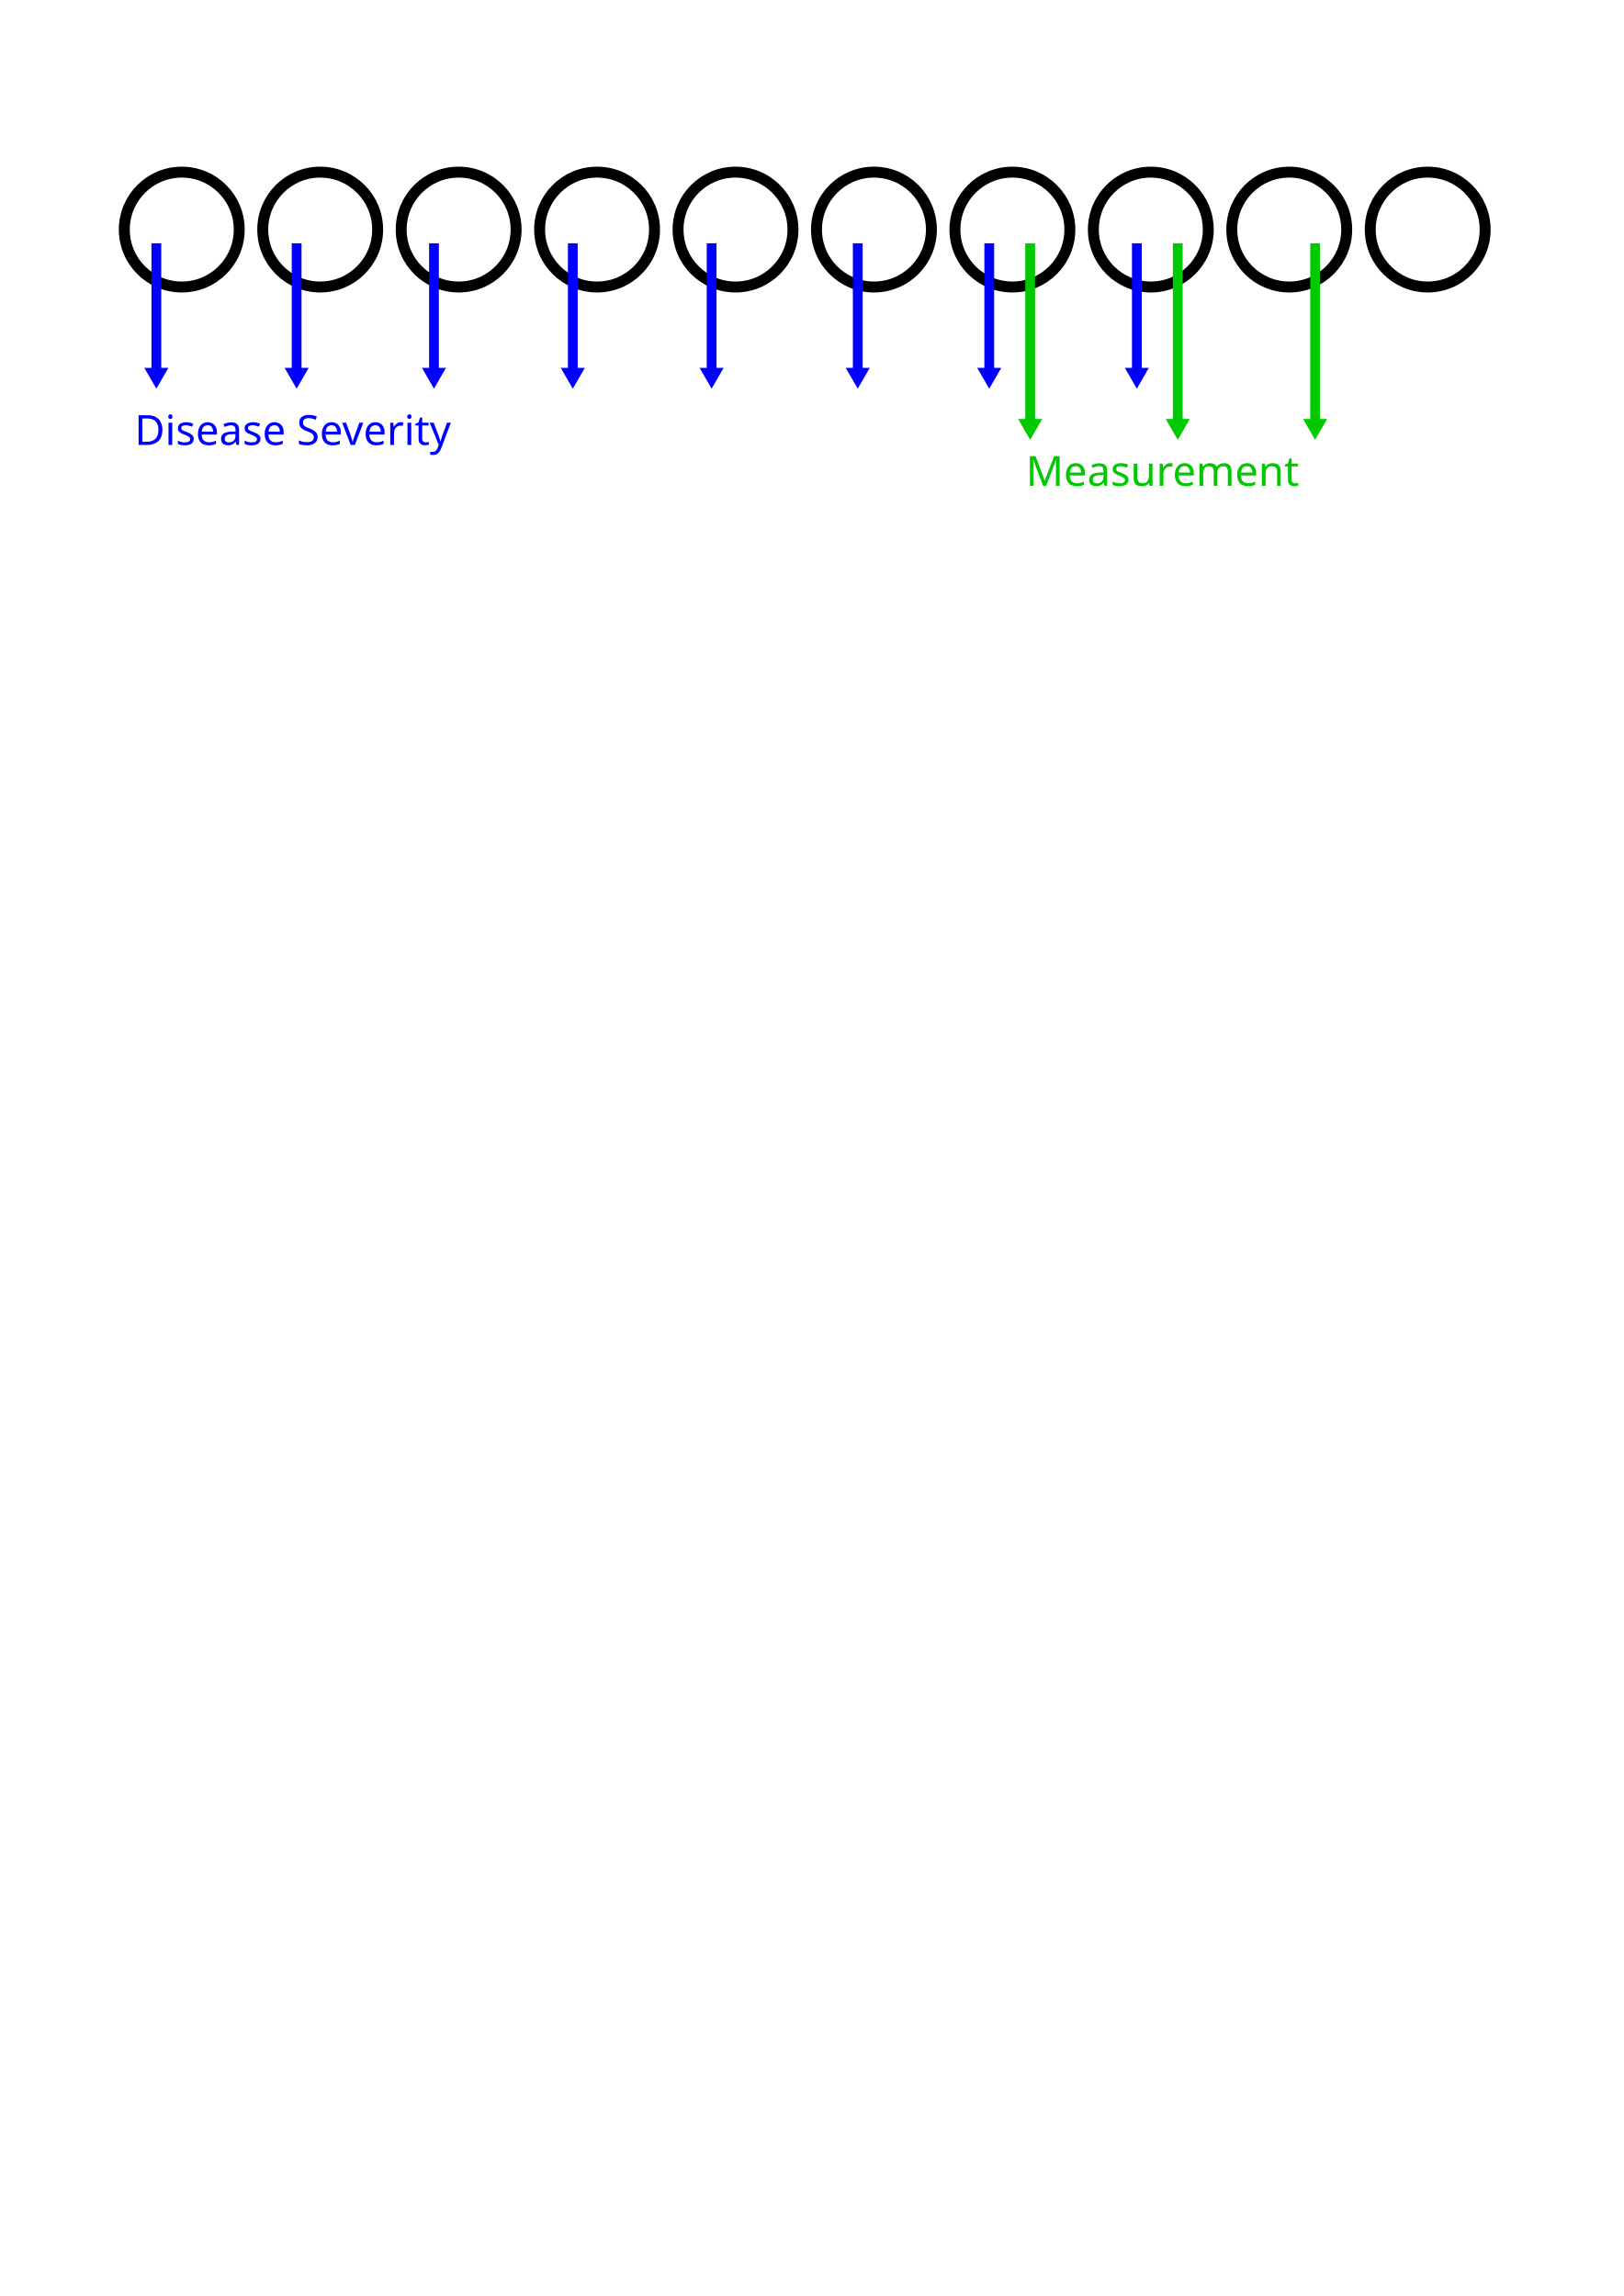
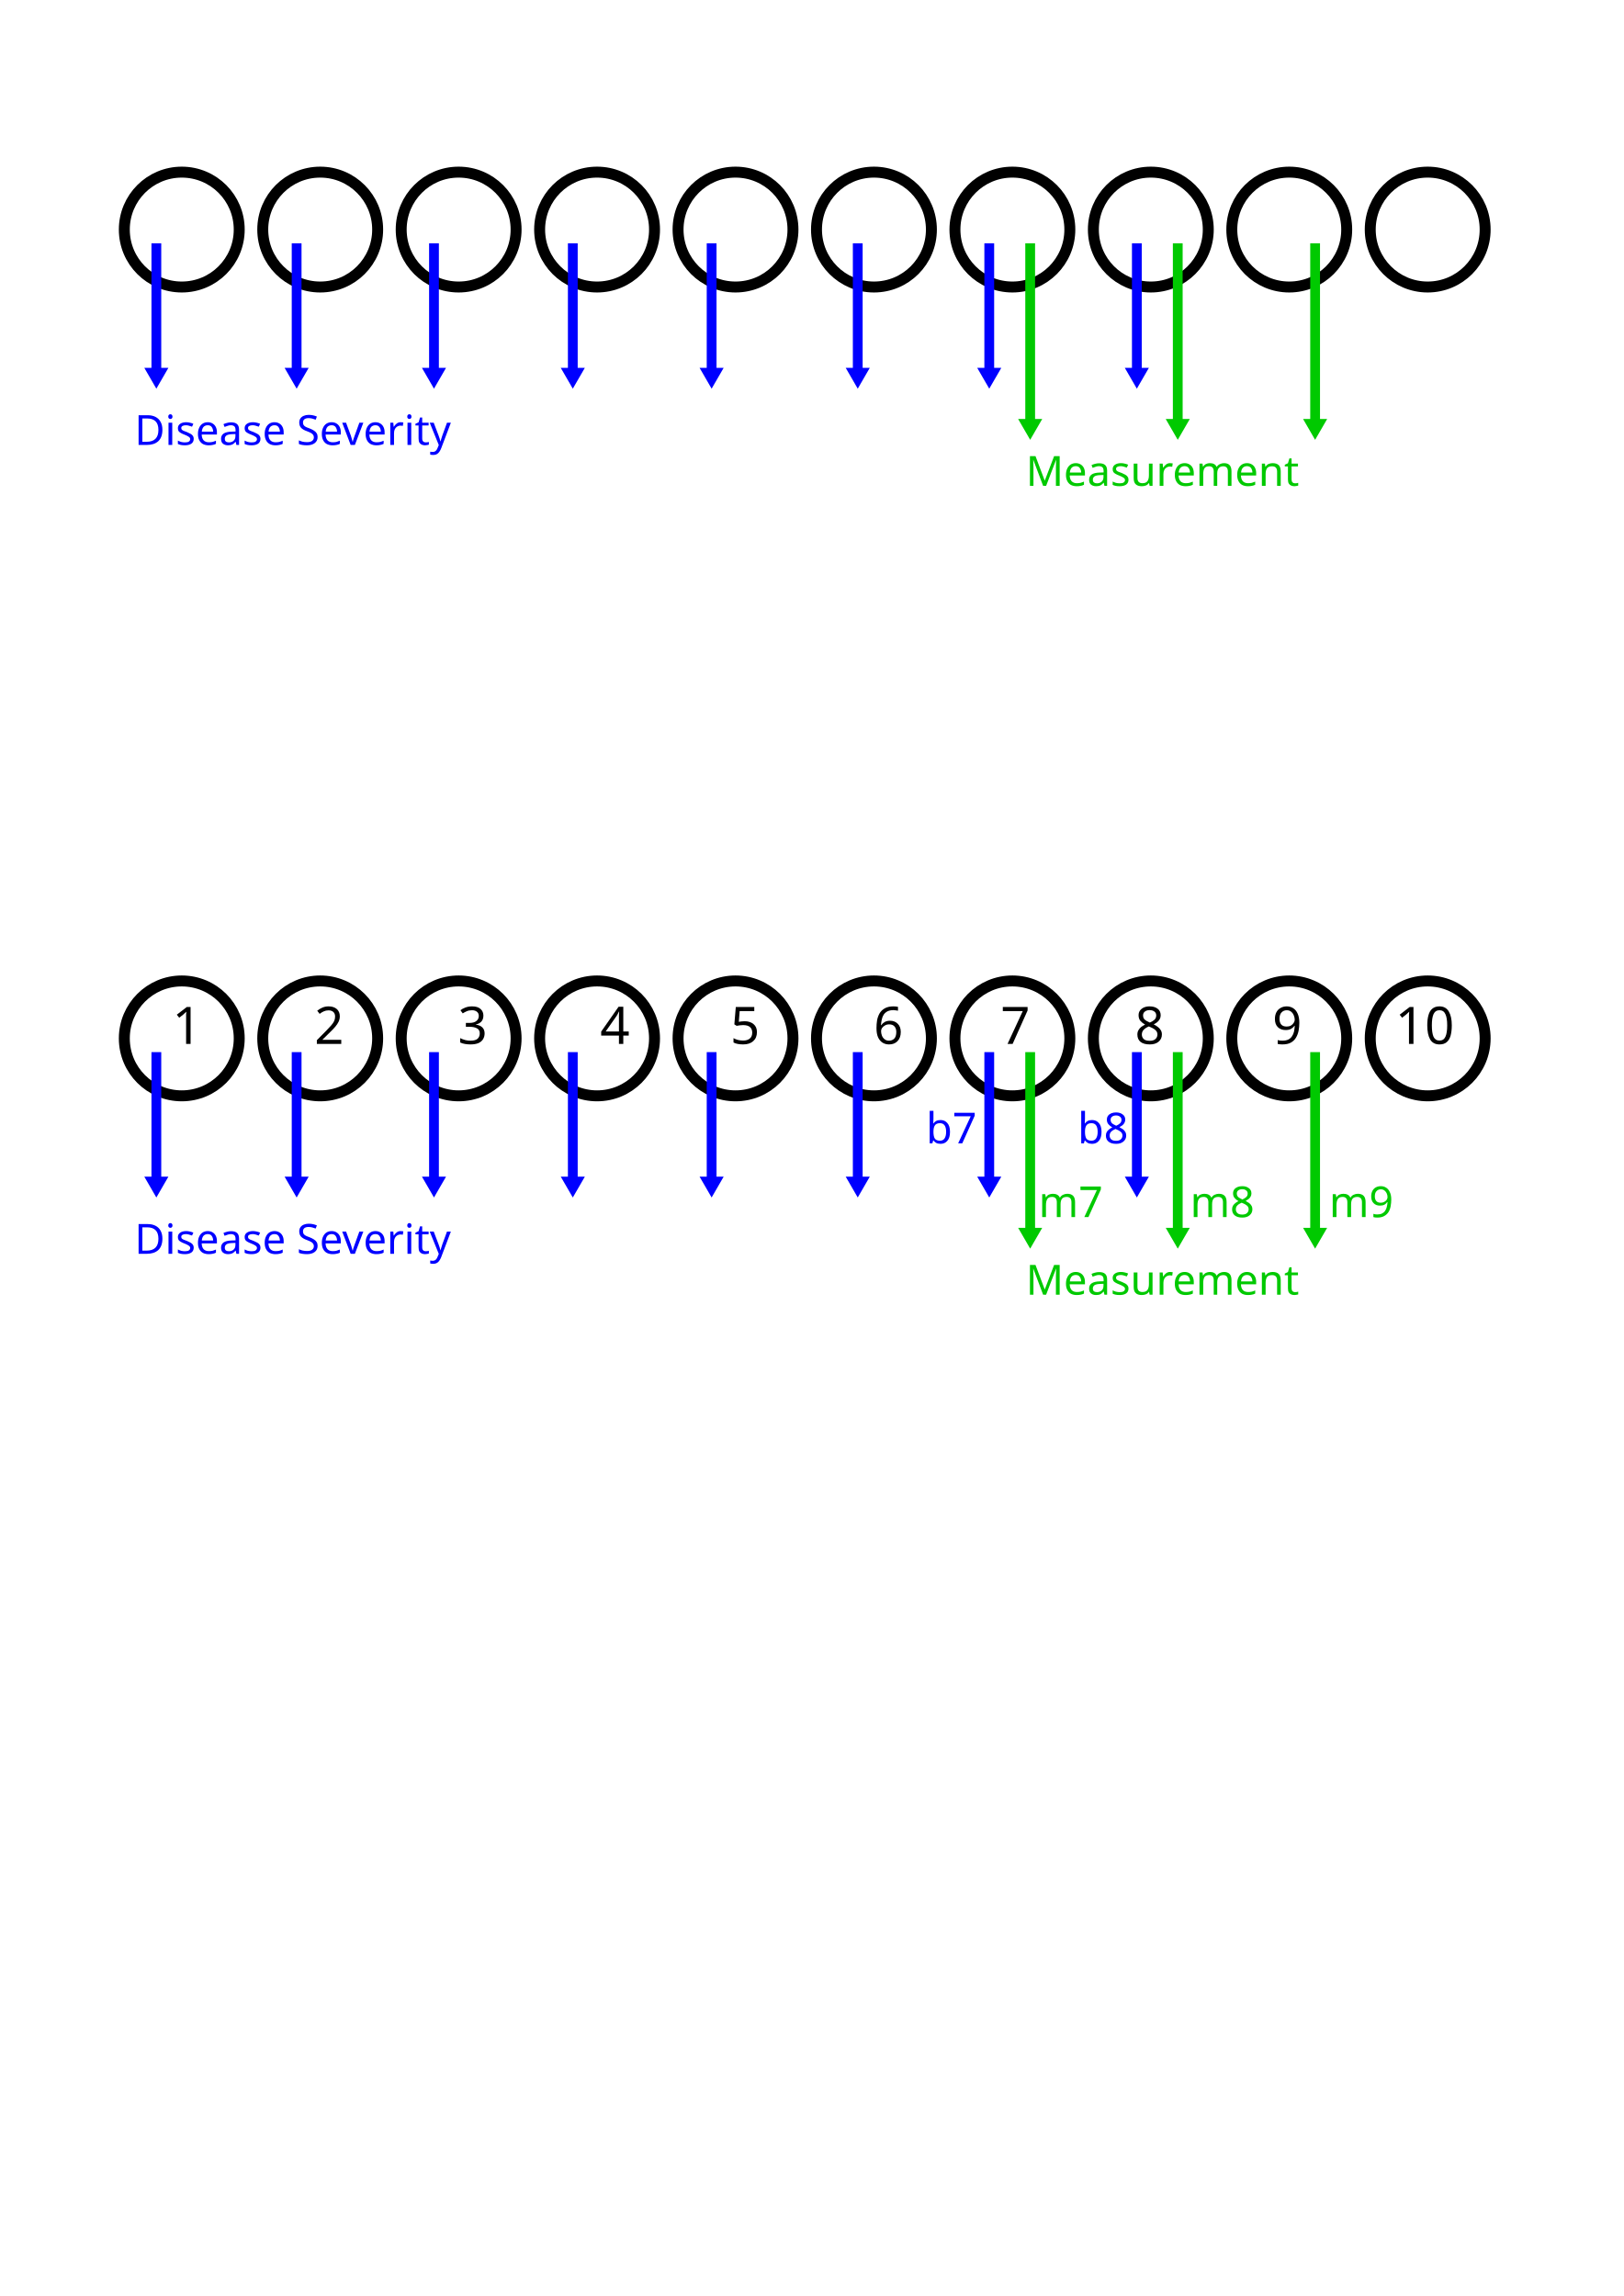
- <svg xmlns="http://www.w3.org/2000/svg" xmlns:xlink="http://www.w3.org/1999/xlink" width="210mm" height="297mm" viewBox="0 0 210 297" version="1.1" id="svg8">
+ <svg xmlns="http://www.w3.org/2000/svg" xmlns:xlink="http://www.w3.org/1999/xlink" id="svg8" version="1.1" viewBox="0 0 210 297" height="297mm" width="210mm">
  <defs id="defs2">
-     <marker orient="auto" refY="0.0" refX="0.0" id="TriangleOutS" style="overflow:visible">
-       <path id="path1006" d="M 5.77,0.0 L -2.88,5.0 L -2.88,-5.0 L 5.77,0.0 z " style="fill-rule:evenodd;stroke:#0000ff;stroke-width:1pt;stroke-opacity:1;fill:#0000ff;fill-opacity:1" transform="scale(0.2)" />
+     <marker style="overflow:visible" id="TriangleOutS" refX="0.0" refY="0.0" orient="auto">
+       <path transform="scale(0.2)" style="fill-rule:evenodd;stroke:#0000ff;stroke-width:1pt;stroke-opacity:1;fill:#0000ff;fill-opacity:1" d="M 5.77,0.0 L -2.88,5.0 L -2.88,-5.0 L 5.77,0.0 z " id="path1006" />
    </marker>
-     <marker orient="auto" refY="0" refX="0" id="TriangleOutS-3" style="overflow:visible">
-       <path id="path1006-6" d="M 5.77,0 -2.88,5 V -5 Z" style="fill:#0000ff;fill-opacity:1;fill-rule:evenodd;stroke:#0000ff;stroke-width:1pt;stroke-opacity:1" transform="scale(0.2)" />
+     <marker style="overflow:visible" id="TriangleOutS-3" refX="0" refY="0" orient="auto">
+       <path transform="scale(0.2)" style="fill:#0000ff;fill-opacity:1;fill-rule:evenodd;stroke:#0000ff;stroke-width:1pt;stroke-opacity:1" d="M 5.77,0 -2.88,5 V -5 Z" id="path1006-6" />
    </marker>
-     <marker orient="auto" refY="0" refX="0" id="TriangleOutS-3-5" style="overflow:visible">
-       <path id="path1006-6-3" d="M 5.77,0 -2.88,5 V -5 Z" style="fill:#0000ff;fill-opacity:1;fill-rule:evenodd;stroke:#0000ff;stroke-width:1pt;stroke-opacity:1" transform="scale(0.2)" />
+     <marker style="overflow:visible" id="TriangleOutS-3-5" refX="0" refY="0" orient="auto">
+       <path transform="scale(0.2)" style="fill:#0000ff;fill-opacity:1;fill-rule:evenodd;stroke:#0000ff;stroke-width:1pt;stroke-opacity:1" d="M 5.77,0 -2.88,5 V -5 Z" id="path1006-6-3" />
    </marker>
-     <marker orient="auto" refY="0" refX="0" id="TriangleOutS-3-5-6" style="overflow:visible">
-       <path id="path1006-6-3-2" d="M 5.77,0 -2.88,5 V -5 Z" style="fill:#0000ff;fill-opacity:1;fill-rule:evenodd;stroke:#0000ff;stroke-width:1pt;stroke-opacity:1" transform="scale(0.2)" />
+     <marker style="overflow:visible" id="TriangleOutS-3-5-6" refX="0" refY="0" orient="auto">
+       <path transform="scale(0.2)" style="fill:#0000ff;fill-opacity:1;fill-rule:evenodd;stroke:#0000ff;stroke-width:1pt;stroke-opacity:1" d="M 5.77,0 -2.88,5 V -5 Z" id="path1006-6-3-2" />
    </marker>
-     <marker orient="auto" refY="0" refX="0" id="TriangleOutS-3-5-6-1" style="overflow:visible">
-       <path id="path1006-6-3-2-2" d="M 5.77,0 -2.88,5 V -5 Z" style="fill:#0000ff;fill-opacity:1;fill-rule:evenodd;stroke:#0000ff;stroke-width:1pt;stroke-opacity:1" transform="scale(0.2)" />
+     <marker style="overflow:visible" id="TriangleOutS-3-5-6-1" refX="0" refY="0" orient="auto">
+       <path transform="scale(0.2)" style="fill:#0000ff;fill-opacity:1;fill-rule:evenodd;stroke:#0000ff;stroke-width:1pt;stroke-opacity:1" d="M 5.77,0 -2.88,5 V -5 Z" id="path1006-6-3-2-2" />
    </marker>
-     <marker orient="auto" refY="0" refX="0" id="TriangleOutS-3-5-6-1-0" style="overflow:visible">
-       <path id="path1006-6-3-2-2-9" d="M 5.77,0 -2.88,5 V -5 Z" style="fill:#0000ff;fill-opacity:1;fill-rule:evenodd;stroke:#0000ff;stroke-width:1pt;stroke-opacity:1" transform="scale(0.2)" />
+     <marker style="overflow:visible" id="TriangleOutS-3-5-6-1-0" refX="0" refY="0" orient="auto">
+       <path transform="scale(0.2)" style="fill:#0000ff;fill-opacity:1;fill-rule:evenodd;stroke:#0000ff;stroke-width:1pt;stroke-opacity:1" d="M 5.77,0 -2.88,5 V -5 Z" id="path1006-6-3-2-2-9" />
    </marker>
-     <marker orient="auto" refY="0" refX="0" id="TriangleOutS-3-5-6-1-0-6" style="overflow:visible">
-       <path id="path1006-6-3-2-2-9-0" d="M 5.77,0 -2.88,5 V -5 Z" style="fill:#0000ff;fill-opacity:1;fill-rule:evenodd;stroke:#0000ff;stroke-width:1pt;stroke-opacity:1" transform="scale(0.2)" />
+     <marker style="overflow:visible" id="TriangleOutS-3-5-6-1-0-6" refX="0" refY="0" orient="auto">
+       <path transform="scale(0.2)" style="fill:#0000ff;fill-opacity:1;fill-rule:evenodd;stroke:#0000ff;stroke-width:1pt;stroke-opacity:1" d="M 5.77,0 -2.88,5 V -5 Z" id="path1006-6-3-2-2-9-0" />
    </marker>
-     <marker orient="auto" refY="0" refX="0" id="TriangleOutS-3-5-6-1-0-6-2" style="overflow:visible">
-       <path id="path1006-6-3-2-2-9-0-6" d="M 5.77,0 -2.88,5 V -5 Z" style="fill:#0000ff;fill-opacity:1;fill-rule:evenodd;stroke:#0000ff;stroke-width:1pt;stroke-opacity:1" transform="scale(0.2)" />
+     <marker style="overflow:visible" id="TriangleOutS-3-5-6-1-0-6-2" refX="0" refY="0" orient="auto">
+       <path transform="scale(0.2)" style="fill:#0000ff;fill-opacity:1;fill-rule:evenodd;stroke:#0000ff;stroke-width:1pt;stroke-opacity:1" d="M 5.77,0 -2.88,5 V -5 Z" id="path1006-6-3-2-2-9-0-6" />
    </marker>
-     <marker orient="auto" refY="0" refX="0" id="TriangleOutS-8" style="overflow:visible">
-       <path id="path1006-7" d="M 5.77,0 -2.88,5 V -5 Z" style="fill:#00c900;fill-opacity:1;fill-rule:evenodd;stroke:#00c900;stroke-width:1pt;stroke-opacity:1" transform="scale(0.2)" />
+     <marker style="overflow:visible" id="TriangleOutS-8" refX="0" refY="0" orient="auto">
+       <path transform="scale(0.2)" style="fill:#00c900;fill-opacity:1;fill-rule:evenodd;stroke:#00c900;stroke-width:1pt;stroke-opacity:1" d="M 5.77,0 -2.88,5 V -5 Z" id="path1006-7" />
    </marker>
-     <marker orient="auto" refY="0" refX="0" id="TriangleOutS-8-2" style="overflow:visible">
-       <path id="path1006-7-0" d="M 5.77,0 -2.88,5 V -5 Z" style="fill:#00c900;fill-opacity:1;fill-rule:evenodd;stroke:#00c900;stroke-width:1pt;stroke-opacity:1" transform="scale(0.2)" />
+     <marker style="overflow:visible" id="TriangleOutS-8-2" refX="0" refY="0" orient="auto">
+       <path transform="scale(0.2)" style="fill:#00c900;fill-opacity:1;fill-rule:evenodd;stroke:#00c900;stroke-width:1pt;stroke-opacity:1" d="M 5.77,0 -2.88,5 V -5 Z" id="path1006-7-0" />
    </marker>
-     <marker orient="auto" refY="0" refX="0" id="TriangleOutS-8-3" style="overflow:visible">
-       <path id="path1006-7-7" d="M 5.77,0 -2.88,5 V -5 Z" style="fill:#00c900;fill-opacity:1;fill-rule:evenodd;stroke:#00c900;stroke-width:1pt;stroke-opacity:1" transform="scale(0.2)" />
+     <marker style="overflow:visible" id="TriangleOutS-8-3" refX="0" refY="0" orient="auto">
+       <path transform="scale(0.2)" style="fill:#00c900;fill-opacity:1;fill-rule:evenodd;stroke:#00c900;stroke-width:1pt;stroke-opacity:1" d="M 5.77,0 -2.88,5 V -5 Z" id="path1006-7-7" />
+     </marker>
+     <marker orient="auto" refY="0" refX="0" id="TriangleOutS-8-3-6" style="overflow:visible">
+       <path id="path1006-7-7-1" d="M 5.77,0 -2.88,5 V -5 Z" style="fill:#00c900;fill-opacity:1;fill-rule:evenodd;stroke:#00c900;stroke-width:1pt;stroke-opacity:1" transform="scale(0.2)" />
+     </marker>
+     <marker orient="auto" refY="0" refX="0" id="TriangleOutS-8-2-8" style="overflow:visible">
+       <path id="path1006-7-0-7" d="M 5.77,0 -2.88,5 V -5 Z" style="fill:#00c900;fill-opacity:1;fill-rule:evenodd;stroke:#00c900;stroke-width:1pt;stroke-opacity:1" transform="scale(0.2)" />
+     </marker>
+     <marker orient="auto" refY="0" refX="0" id="TriangleOutS-8-9" style="overflow:visible">
+       <path id="path1006-7-2" d="M 5.77,0 -2.88,5 V -5 Z" style="fill:#00c900;fill-opacity:1;fill-rule:evenodd;stroke:#00c900;stroke-width:1pt;stroke-opacity:1" transform="scale(0.2)" />
+     </marker>
+     <marker orient="auto" refY="0" refX="0" id="TriangleOutS-3-5-6-1-0-6-2-0" style="overflow:visible">
+       <path id="path1006-6-3-2-2-9-0-6-2" d="M 5.77,0 -2.88,5 V -5 Z" style="fill:#0000ff;fill-opacity:1;fill-rule:evenodd;stroke:#0000ff;stroke-width:1pt;stroke-opacity:1" transform="scale(0.2)" />
+     </marker>
+     <marker orient="auto" refY="0" refX="0" id="TriangleOutS-3-5-6-1-0-6-3" style="overflow:visible">
+       <path id="path1006-6-3-2-2-9-0-7" d="M 5.77,0 -2.88,5 V -5 Z" style="fill:#0000ff;fill-opacity:1;fill-rule:evenodd;stroke:#0000ff;stroke-width:1pt;stroke-opacity:1" transform="scale(0.2)" />
+     </marker>
+     <marker orient="auto" refY="0" refX="0" id="TriangleOutS-3-5-6-1-0-5" style="overflow:visible">
+       <path id="path1006-6-3-2-2-9-9" d="M 5.77,0 -2.88,5 V -5 Z" style="fill:#0000ff;fill-opacity:1;fill-rule:evenodd;stroke:#0000ff;stroke-width:1pt;stroke-opacity:1" transform="scale(0.2)" />
+     </marker>
+     <marker orient="auto" refY="0" refX="0" id="TriangleOutS-3-5-6-1-2" style="overflow:visible">
+       <path id="path1006-6-3-2-2-2" d="M 5.77,0 -2.88,5 V -5 Z" style="fill:#0000ff;fill-opacity:1;fill-rule:evenodd;stroke:#0000ff;stroke-width:1pt;stroke-opacity:1" transform="scale(0.2)" />
+     </marker>
+     <marker orient="auto" refY="0" refX="0" id="TriangleOutS-3-5-6-8" style="overflow:visible">
+       <path id="path1006-6-3-2-9" d="M 5.77,0 -2.88,5 V -5 Z" style="fill:#0000ff;fill-opacity:1;fill-rule:evenodd;stroke:#0000ff;stroke-width:1pt;stroke-opacity:1" transform="scale(0.2)" />
+     </marker>
+     <marker orient="auto" refY="0" refX="0" id="TriangleOutS-3-5-7" style="overflow:visible">
+       <path id="path1006-6-3-3" d="M 5.77,0 -2.88,5 V -5 Z" style="fill:#0000ff;fill-opacity:1;fill-rule:evenodd;stroke:#0000ff;stroke-width:1pt;stroke-opacity:1" transform="scale(0.2)" />
+     </marker>
+     <marker orient="auto" refY="0" refX="0" id="TriangleOutS-3-6" style="overflow:visible">
+       <path id="path1006-6-1" d="M 5.77,0 -2.88,5 V -5 Z" style="fill:#0000ff;fill-opacity:1;fill-rule:evenodd;stroke:#0000ff;stroke-width:1pt;stroke-opacity:1" transform="scale(0.2)" />
+     </marker>
+     <marker orient="auto" refY="0" refX="0" id="TriangleOutS-2" style="overflow:visible">
+       <path id="path1006-9" d="M 5.77,0 -2.88,5 V -5 Z" style="fill:#0000ff;fill-opacity:1;fill-rule:evenodd;stroke:#0000ff;stroke-width:1pt;stroke-opacity:1" transform="scale(0.2)" />
    </marker>
  </defs>
  <g id="layer1">
-     <circle style="opacity:1;vector-effect:none;fill:none;fill-opacity:1;stroke:#000000;stroke-width:1.416;stroke-linecap:butt;stroke-linejoin:miter;stroke-miterlimit:4;stroke-dasharray:none;stroke-dashoffset:0;stroke-opacity:1" id="path815" cx="23.509" cy="29.696" r="7.43" />
-     <use x="0" y="0" xlink:href="#path815" transform="translate(17.90447)" id="use819" width="100%" height="100%" />
-     <use x="0" y="0" xlink:href="#path815" transform="translate(35.80894)" id="use821" width="100%" height="100%" />
-     <use x="0" y="0" xlink:href="#path815" transform="translate(53.71341)" id="use823" width="100%" height="100%" />
-     <use x="0" y="0" xlink:href="#path815" transform="translate(71.61788)" id="use825" width="100%" height="100%" />
-     <use x="0" y="0" xlink:href="#path815" transform="translate(89.52235)" id="use827" width="100%" height="100%" />
-     <use x="0" y="0" xlink:href="#path815" transform="translate(107.4268)" id="use829" width="100%" height="100%" />
-     <use x="0" y="0" xlink:href="#path815" transform="translate(125.3313)" id="use831" width="100%" height="100%" />
-     <use x="0" y="0" xlink:href="#path815" transform="translate(143.2357)" id="use833" width="100%" height="100%" />
-     <use x="0" y="0" xlink:href="#path815" transform="translate(161.1402)" id="use835" width="100%" height="100%" />
-     <path style="fill:none;stroke:#0000ff;stroke-width:1.265;stroke-linecap:butt;stroke-linejoin:miter;stroke-opacity:1;stroke-miterlimit:4;stroke-dasharray:none;marker-end:url(#TriangleOutS)" d="M 20.222,31.472 V 48.481" id="path856" />
-     <path style="fill:none;stroke:#0000ff;stroke-width:1.265;stroke-linecap:butt;stroke-linejoin:miter;stroke-miterlimit:4;stroke-dasharray:none;stroke-opacity:1;marker-end:url(#TriangleOutS-3)" d="M 38.365,31.472 V 48.481" id="path856-7" />
-     <path style="fill:none;stroke:#0000ff;stroke-width:1.265;stroke-linecap:butt;stroke-linejoin:miter;stroke-miterlimit:4;stroke-dasharray:none;stroke-opacity:1;marker-end:url(#TriangleOutS-3-5)" d="M 56.129,31.472 V 48.481" id="path856-7-5" />
-     <path style="fill:none;stroke:#0000ff;stroke-width:1.265;stroke-linecap:butt;stroke-linejoin:miter;stroke-miterlimit:4;stroke-dasharray:none;stroke-opacity:1;marker-end:url(#TriangleOutS-3-5-6)" d="M 74.083,31.472 V 48.481" id="path856-7-5-9" />
-     <path style="fill:none;stroke:#0000ff;stroke-width:1.265;stroke-linecap:butt;stroke-linejoin:miter;stroke-miterlimit:4;stroke-dasharray:none;stroke-opacity:1;marker-end:url(#TriangleOutS-3-5-6-1)" d="M 92.037,31.472 V 48.481" id="path856-7-5-9-7" />
-     <path style="fill:none;stroke:#0000ff;stroke-width:1.265;stroke-linecap:butt;stroke-linejoin:miter;stroke-miterlimit:4;stroke-dasharray:none;stroke-opacity:1;marker-end:url(#TriangleOutS-3-5-6-1-0)" d="M 110.936,31.472 V 48.481" id="path856-7-5-9-7-3" />
-     <path style="fill:none;stroke:#0000ff;stroke-width:1.265;stroke-linecap:butt;stroke-linejoin:miter;stroke-miterlimit:4;stroke-dasharray:none;stroke-opacity:1;marker-end:url(#TriangleOutS-3-5-6-1-0-6)" d="M 127.945,31.472 V 48.481" id="path856-7-5-9-7-3-6" />
-     <path style="fill:none;stroke:#0000ff;stroke-width:1.265;stroke-linecap:butt;stroke-linejoin:miter;stroke-miterlimit:4;stroke-dasharray:none;stroke-opacity:1;marker-end:url(#TriangleOutS-3-5-6-1-0-6-2)" d="M 147.033,31.472 V 48.481" id="path856-7-5-9-7-3-6-1" />
-     <path style="fill:none;stroke:#00c900;stroke-width:1.265;stroke-linecap:butt;stroke-linejoin:miter;stroke-miterlimit:4;stroke-dasharray:none;stroke-opacity:1;marker-end:url(#TriangleOutS-8)" d="m 152.324,31.472 v 23.624" id="path856-9" />
-     <path style="fill:none;stroke:#00c900;stroke-width:1.265;stroke-linecap:butt;stroke-linejoin:miter;stroke-miterlimit:4;stroke-dasharray:none;stroke-opacity:1;marker-end:url(#TriangleOutS-8-2)" d="m 170.089,31.472 v 23.624" id="path856-9-2" />
-     <path style="fill:none;stroke:#00c900;stroke-width:1.265;stroke-linecap:butt;stroke-linejoin:miter;stroke-miterlimit:4;stroke-dasharray:none;stroke-opacity:1;marker-end:url(#TriangleOutS-8-3)" d="m 133.237,31.472 v 23.624" id="path856-9-5" />
-     <text xml:space="preserve" style="font-style:normal;font-weight:normal;font-size:5.382px;line-height:1.25;font-family:sans-serif;letter-spacing:0px;word-spacing:0px;fill:#0000ff;fill-opacity:1;stroke:none;stroke-width:0.807;" x="17.41" y="57.555" id="text5838">
-       <tspan id="tspan5836" x="17.41" y="57.555" style="stroke-width:0.807;fill:#0000ff;fill-opacity:1;">Disease Severity</tspan>
+     <circle r="7.43" cy="29.696" cx="23.509" id="path815" style="opacity:1;vector-effect:none;fill:none;fill-opacity:1;stroke:#000000;stroke-width:1.416;stroke-linecap:butt;stroke-linejoin:miter;stroke-miterlimit:4;stroke-dasharray:none;stroke-dashoffset:0;stroke-opacity:1" />
+     <use height="100%" width="100%" id="use819" transform="translate(17.90447)" xlink:href="#path815" y="0" x="0" />
+     <use height="100%" width="100%" id="use821" transform="translate(35.80894)" xlink:href="#path815" y="0" x="0" />
+     <use height="100%" width="100%" id="use823" transform="translate(53.71341)" xlink:href="#path815" y="0" x="0" />
+     <use height="100%" width="100%" id="use825" transform="translate(71.61788)" xlink:href="#path815" y="0" x="0" />
+     <use height="100%" width="100%" id="use827" transform="translate(89.52235)" xlink:href="#path815" y="0" x="0" />
+     <use height="100%" width="100%" id="use829" transform="translate(107.4268)" xlink:href="#path815" y="0" x="0" />
+     <use height="100%" width="100%" id="use831" transform="translate(125.3313)" xlink:href="#path815" y="0" x="0" />
+     <use height="100%" width="100%" id="use833" transform="translate(143.2357)" xlink:href="#path815" y="0" x="0" />
+     <use height="100%" width="100%" id="use835" transform="translate(161.1402)" xlink:href="#path815" y="0" x="0" />
+     <path id="path856" d="M 20.222,31.472 V 48.481" style="fill:none;stroke:#0000ff;stroke-width:1.265;stroke-linecap:butt;stroke-linejoin:miter;stroke-opacity:1;stroke-miterlimit:4;stroke-dasharray:none;marker-end:url(#TriangleOutS)" />
+     <path id="path856-7" d="M 38.365,31.472 V 48.481" style="fill:none;stroke:#0000ff;stroke-width:1.265;stroke-linecap:butt;stroke-linejoin:miter;stroke-miterlimit:4;stroke-dasharray:none;stroke-opacity:1;marker-end:url(#TriangleOutS-3)" />
+     <path id="path856-7-5" d="M 56.129,31.472 V 48.481" style="fill:none;stroke:#0000ff;stroke-width:1.265;stroke-linecap:butt;stroke-linejoin:miter;stroke-miterlimit:4;stroke-dasharray:none;stroke-opacity:1;marker-end:url(#TriangleOutS-3-5)" />
+     <path id="path856-7-5-9" d="M 74.083,31.472 V 48.481" style="fill:none;stroke:#0000ff;stroke-width:1.265;stroke-linecap:butt;stroke-linejoin:miter;stroke-miterlimit:4;stroke-dasharray:none;stroke-opacity:1;marker-end:url(#TriangleOutS-3-5-6)" />
+     <path id="path856-7-5-9-7" d="M 92.037,31.472 V 48.481" style="fill:none;stroke:#0000ff;stroke-width:1.265;stroke-linecap:butt;stroke-linejoin:miter;stroke-miterlimit:4;stroke-dasharray:none;stroke-opacity:1;marker-end:url(#TriangleOutS-3-5-6-1)" />
+     <path id="path856-7-5-9-7-3" d="M 110.936,31.472 V 48.481" style="fill:none;stroke:#0000ff;stroke-width:1.265;stroke-linecap:butt;stroke-linejoin:miter;stroke-miterlimit:4;stroke-dasharray:none;stroke-opacity:1;marker-end:url(#TriangleOutS-3-5-6-1-0)" />
+     <path id="path856-7-5-9-7-3-6" d="M 127.945,31.472 V 48.481" style="fill:none;stroke:#0000ff;stroke-width:1.265;stroke-linecap:butt;stroke-linejoin:miter;stroke-miterlimit:4;stroke-dasharray:none;stroke-opacity:1;marker-end:url(#TriangleOutS-3-5-6-1-0-6)" />
+     <path id="path856-7-5-9-7-3-6-1" d="M 147.033,31.472 V 48.481" style="fill:none;stroke:#0000ff;stroke-width:1.265;stroke-linecap:butt;stroke-linejoin:miter;stroke-miterlimit:4;stroke-dasharray:none;stroke-opacity:1;marker-end:url(#TriangleOutS-3-5-6-1-0-6-2)" />
+     <path id="path856-9" d="m 152.324,31.472 v 23.624" style="fill:none;stroke:#00c900;stroke-width:1.265;stroke-linecap:butt;stroke-linejoin:miter;stroke-miterlimit:4;stroke-dasharray:none;stroke-opacity:1;marker-end:url(#TriangleOutS-8)" />
+     <path id="path856-9-2" d="m 170.089,31.472 v 23.624" style="fill:none;stroke:#00c900;stroke-width:1.265;stroke-linecap:butt;stroke-linejoin:miter;stroke-miterlimit:4;stroke-dasharray:none;stroke-opacity:1;marker-end:url(#TriangleOutS-8-2)" />
+     <path id="path856-9-5" d="m 133.237,31.472 v 23.624" style="fill:none;stroke:#00c900;stroke-width:1.265;stroke-linecap:butt;stroke-linejoin:miter;stroke-miterlimit:4;stroke-dasharray:none;stroke-opacity:1;marker-end:url(#TriangleOutS-8-3)" />
+     <text id="text5838" y="57.555" x="17.41" style="font-style:normal;font-weight:normal;font-size:5.382px;line-height:1.25;font-family:sans-serif;letter-spacing:0px;word-spacing:0px;fill:#0000ff;fill-opacity:1;stroke:none;stroke-width:0.807" xml:space="preserve">
+       <tspan style="fill:#0000ff;fill-opacity:1;stroke-width:0.807" y="57.555" x="17.41" id="tspan5836">Disease Severity</tspan>
    </text>
-     <text xml:space="preserve" style="font-style:normal;font-weight:normal;font-size:5.382px;line-height:1.25;font-family:sans-serif;letter-spacing:0px;word-spacing:0px;fill:#00c900;fill-opacity:1;stroke:none;stroke-width:0.807" x="132.693" y="62.847" id="text5838-9">
-       <tspan id="tspan5836-2" x="132.693" y="62.847" style="fill:#00c900;fill-opacity:1;stroke-width:0.807">Measurement</tspan>
+     <text id="text5838-9" y="62.847" x="132.693" style="font-style:normal;font-weight:normal;font-size:5.382px;line-height:1.25;font-family:sans-serif;letter-spacing:0px;word-spacing:0px;fill:#00c900;fill-opacity:1;stroke:none;stroke-width:0.807" xml:space="preserve">
+       <tspan style="fill:#00c900;fill-opacity:1;stroke-width:0.807" y="62.847" x="132.693" id="tspan5836-2">Measurement</tspan>
    </text>
+     <g id="g8096">
+       <circle r="7.43" cy="134.322" cx="23.509" id="path815-3" style="opacity:1;vector-effect:none;fill:none;fill-opacity:1;stroke:#000000;stroke-width:1.416;stroke-linecap:butt;stroke-linejoin:miter;stroke-miterlimit:4;stroke-dasharray:none;stroke-dashoffset:0;stroke-opacity:1" />
+       <use height="100%" width="100%" id="use819-1" transform="translate(17.90447)" xlink:href="#path815-3" y="0" x="0" />
+       <use height="100%" width="100%" id="use821-9" transform="translate(35.80894)" xlink:href="#path815-3" y="0" x="0" />
+       <use height="100%" width="100%" id="use823-4" transform="translate(53.71341)" xlink:href="#path815-3" y="0" x="0" />
+       <use height="100%" width="100%" id="use825-7" transform="translate(71.61788)" xlink:href="#path815-3" y="0" x="0" />
+       <use height="100%" width="100%" id="use827-8" transform="translate(89.52234)" xlink:href="#path815-3" y="0" x="0" />
+       <use height="100%" width="100%" id="use829-4" transform="translate(107.4268)" xlink:href="#path815-3" y="0" x="0" />
+       <use height="100%" width="100%" id="use831-5" transform="translate(125.3313)" xlink:href="#path815-3" y="0" x="0" />
+       <use height="100%" width="100%" id="use833-0" transform="translate(143.2357)" xlink:href="#path815-3" y="0" x="0" />
+       <use height="100%" width="100%" id="use835-3" transform="translate(161.1402)" xlink:href="#path815-3" y="0" x="0" />
+       <path id="path856-6" d="m 20.222,136.097 v 17.009" style="fill:none;stroke:#0000ff;stroke-width:1.265;stroke-linecap:butt;stroke-linejoin:miter;stroke-miterlimit:4;stroke-dasharray:none;stroke-opacity:1;marker-end:url(#TriangleOutS-2)" />
+       <path id="path856-7-1" d="m 38.365,136.097 v 17.009" style="fill:none;stroke:#0000ff;stroke-width:1.265;stroke-linecap:butt;stroke-linejoin:miter;stroke-miterlimit:4;stroke-dasharray:none;stroke-opacity:1;marker-end:url(#TriangleOutS-3-6)" />
+       <path id="path856-7-5-0" d="m 56.129,136.097 v 17.009" style="fill:none;stroke:#0000ff;stroke-width:1.265;stroke-linecap:butt;stroke-linejoin:miter;stroke-miterlimit:4;stroke-dasharray:none;stroke-opacity:1;marker-end:url(#TriangleOutS-3-5-7)" />
+       <path id="path856-7-5-9-6" d="m 74.083,136.097 v 17.009" style="fill:none;stroke:#0000ff;stroke-width:1.265;stroke-linecap:butt;stroke-linejoin:miter;stroke-miterlimit:4;stroke-dasharray:none;stroke-opacity:1;marker-end:url(#TriangleOutS-3-5-6-8)" />
+       <path id="path856-7-5-9-7-32" d="m 92.037,136.097 v 17.009" style="fill:none;stroke:#0000ff;stroke-width:1.265;stroke-linecap:butt;stroke-linejoin:miter;stroke-miterlimit:4;stroke-dasharray:none;stroke-opacity:1;marker-end:url(#TriangleOutS-3-5-6-1-2)" />
+       <path id="path856-7-5-9-7-3-0" d="m 110.936,136.097 v 17.009" style="fill:none;stroke:#0000ff;stroke-width:1.265;stroke-linecap:butt;stroke-linejoin:miter;stroke-miterlimit:4;stroke-dasharray:none;stroke-opacity:1;marker-end:url(#TriangleOutS-3-5-6-1-0-5)" />
+       <path id="path856-7-5-9-7-3-6-6" d="m 127.945,136.097 v 17.009" style="fill:none;stroke:#0000ff;stroke-width:1.265;stroke-linecap:butt;stroke-linejoin:miter;stroke-miterlimit:4;stroke-dasharray:none;stroke-opacity:1;marker-end:url(#TriangleOutS-3-5-6-1-0-6-3)" />
+       <path id="path856-7-5-9-7-3-6-1-1" d="m 147.033,136.097 v 17.009" style="fill:none;stroke:#0000ff;stroke-width:1.265;stroke-linecap:butt;stroke-linejoin:miter;stroke-miterlimit:4;stroke-dasharray:none;stroke-opacity:1;marker-end:url(#TriangleOutS-3-5-6-1-0-6-2-0)" />
+       <path id="path856-9-55" d="m 152.324,136.097 v 23.624" style="fill:none;stroke:#00c900;stroke-width:1.265;stroke-linecap:butt;stroke-linejoin:miter;stroke-miterlimit:4;stroke-dasharray:none;stroke-opacity:1;marker-end:url(#TriangleOutS-8-9)" />
+       <path id="path856-9-2-4" d="m 170.089,136.097 v 23.624" style="fill:none;stroke:#00c900;stroke-width:1.265;stroke-linecap:butt;stroke-linejoin:miter;stroke-miterlimit:4;stroke-dasharray:none;stroke-opacity:1;marker-end:url(#TriangleOutS-8-2-8)" />
+       <path id="path856-9-5-7" d="m 133.237,136.097 v 23.624" style="fill:none;stroke:#00c900;stroke-width:1.265;stroke-linecap:butt;stroke-linejoin:miter;stroke-miterlimit:4;stroke-dasharray:none;stroke-opacity:1;marker-end:url(#TriangleOutS-8-3-6)" />
+       <text id="text5838-6" y="162.181" x="17.41" style="font-style:normal;font-weight:normal;font-size:5.382px;line-height:1.25;font-family:sans-serif;letter-spacing:0px;word-spacing:0px;fill:#0000ff;fill-opacity:1;stroke:none;stroke-width:0.807" xml:space="preserve">
+         <tspan style="fill:#0000ff;fill-opacity:1;stroke-width:0.807" y="162.181" x="17.41" id="tspan5836-5">Disease Severity</tspan>
+       </text>
+       <text id="text5838-9-6" y="167.473" x="132.693" style="font-style:normal;font-weight:normal;font-size:5.382px;line-height:1.25;font-family:sans-serif;letter-spacing:0px;word-spacing:0px;fill:#00c900;fill-opacity:1;stroke:none;stroke-width:0.807" xml:space="preserve">
+         <tspan style="fill:#00c900;fill-opacity:1;stroke-width:0.807" y="167.473" x="132.693" id="tspan5836-2-9">Measurement</tspan>
+       </text>
+       <text xml:space="preserve" style="font-style:normal;font-weight:normal;font-size:6.695px;line-height:1.25;font-family:sans-serif;letter-spacing:0px;word-spacing:0px;fill:#000000;fill-opacity:1;stroke:none;stroke-width:1.004" x="22.273" y="135.039" id="text7719">
+         <tspan id="tspan7717" x="22.273" y="135.039" style="stroke-width:1.004">1</tspan>
+       </text>
+       <text xml:space="preserve" style="font-style:normal;font-weight:normal;font-size:6.695px;line-height:1.25;font-family:sans-serif;letter-spacing:0px;word-spacing:0px;fill:#000000;fill-opacity:1;stroke:none;stroke-width:1.004" x="40.651" y="135.039" id="text7719-4">
+         <tspan id="tspan7717-3" x="40.651" y="135.039" style="stroke-width:1.004">2</tspan>
+       </text>
+       <text id="text7719-4-1" y="135.039" x="59.224" style="font-style:normal;font-weight:normal;font-size:6.695px;line-height:1.25;font-family:sans-serif;letter-spacing:0px;word-spacing:0px;fill:#000000;fill-opacity:1;stroke:none;stroke-width:1.004" xml:space="preserve">
+         <tspan style="stroke-width:1.004" y="135.039" x="59.224" id="tspan7717-3-4">3</tspan>
+       </text>
+       <text xml:space="preserve" style="font-style:normal;font-weight:normal;font-size:6.695px;line-height:1.25;font-family:sans-serif;letter-spacing:0px;word-spacing:0px;fill:#000000;fill-opacity:1;stroke:none;stroke-width:1.004" x="77.612" y="135.039" id="text7719-4-1-9">
+         <tspan id="tspan7717-3-4-2" x="77.612" y="135.039" style="stroke-width:1.004">4</tspan>
+       </text>
+       <text id="text7719-4-1-9-0" y="135.039" x="94.446" style="font-style:normal;font-weight:normal;font-size:6.695px;line-height:1.25;font-family:sans-serif;letter-spacing:0px;word-spacing:0px;fill:#000000;fill-opacity:1;stroke:none;stroke-width:1.004" xml:space="preserve">
+         <tspan style="stroke-width:1.004" y="135.039" x="94.446" id="tspan7717-3-4-2-6">5</tspan>
+       </text>
+       <text xml:space="preserve" style="font-style:normal;font-weight:normal;font-size:6.695px;line-height:1.25;font-family:sans-serif;letter-spacing:0px;word-spacing:0px;fill:#000000;fill-opacity:1;stroke:none;stroke-width:1.004" x="112.985" y="135.039" id="text7719-4-1-9-0-8">
+         <tspan id="tspan7717-3-4-2-6-9" x="112.985" y="135.039" style="stroke-width:1.004">6</tspan>
+       </text>
+       <text id="text7719-4-1-9-0-8-2" y="135.039" x="129.403" style="font-style:normal;font-weight:normal;font-size:6.695px;line-height:1.25;font-family:sans-serif;letter-spacing:0px;word-spacing:0px;fill:#000000;fill-opacity:1;stroke:none;stroke-width:1.004" xml:space="preserve">
+         <tspan style="stroke-width:1.004" y="135.039" x="129.403" id="tspan7717-3-4-2-6-9-6">7</tspan>
+       </text>
+       <text xml:space="preserve" style="font-style:normal;font-weight:normal;font-size:6.695px;line-height:1.25;font-family:sans-serif;letter-spacing:0px;word-spacing:0px;fill:#000000;fill-opacity:1;stroke:none;stroke-width:1.004" x="146.774" y="135.039" id="text7719-4-1-9-0-8-2-6">
+         <tspan id="tspan7717-3-4-2-6-9-6-4" x="146.774" y="135.039" style="stroke-width:1.004">8</tspan>
+       </text>
+       <text id="text7719-4-1-9-0-8-2-6-9" y="135.039" x="164.564" style="font-style:normal;font-weight:normal;font-size:6.695px;line-height:1.25;font-family:sans-serif;letter-spacing:0px;word-spacing:0px;fill:#000000;fill-opacity:1;stroke:none;stroke-width:1.004" xml:space="preserve">
+         <tspan style="stroke-width:1.004" y="135.039" x="164.564" id="tspan7717-3-4-2-6-9-6-4-5">9</tspan>
+       </text>
+       <text xml:space="preserve" style="font-style:normal;font-weight:normal;font-size:6.695px;line-height:1.25;font-family:sans-serif;letter-spacing:0px;word-spacing:0px;fill:#000000;fill-opacity:1;stroke:none;stroke-width:1.004" x="180.435" y="135.039" id="text7719-4-1-9-0-8-2-6-9-0">
+         <tspan id="tspan7717-3-4-2-6-9-6-4-5-4" x="180.435" y="135.039" style="stroke-width:1.004">10</tspan>
+       </text>
+       <text xml:space="preserve" style="font-style:normal;font-weight:normal;font-size:5.523px;line-height:1.25;font-family:sans-serif;letter-spacing:0px;word-spacing:0px;fill:#0000ff;fill-opacity:1;stroke:none;stroke-width:0.829;" x="119.775" y="147.901" id="text7913">
+         <tspan id="tspan7911" x="119.775" y="147.901" style="stroke-width:0.829;fill:#0000ff;fill-opacity:1;">b7</tspan>
+       </text>
+       <text id="text7913-9" y="147.901" x="139.373" style="font-style:normal;font-weight:normal;font-size:5.523px;line-height:1.25;font-family:sans-serif;letter-spacing:0px;word-spacing:0px;fill:#0000ff;fill-opacity:1;stroke:none;stroke-width:0.829;" xml:space="preserve">
+         <tspan style="stroke-width:0.829;fill:#0000ff;fill-opacity:1;" y="147.901" x="139.373" id="tspan7911-1">b8</tspan>
+       </text>
+       <text id="text7913-6" y="157.435" x="134.323" style="font-style:normal;font-weight:normal;font-size:5.523px;line-height:1.25;font-family:sans-serif;letter-spacing:0px;word-spacing:0px;fill:#00c900;fill-opacity:1;stroke:none;stroke-width:0.829;" xml:space="preserve">
+         <tspan style="fill:#00c900;fill-opacity:1;stroke-width:0.829;" y="157.435" x="134.323" id="tspan7911-7">m7</tspan>
+       </text>
+       <text xml:space="preserve" style="font-style:normal;font-weight:normal;font-size:5.523px;line-height:1.25;font-family:sans-serif;letter-spacing:0px;word-spacing:0px;fill:#00c900;fill-opacity:1;stroke:none;stroke-width:0.829;" x="153.921" y="157.435" id="text7913-9-3">
+         <tspan id="tspan7911-1-6" x="153.921" y="157.435" style="fill:#00c900;fill-opacity:1;stroke-width:0.829;">m8</tspan>
+       </text>
+       <text id="text7913-9-3-5" y="157.435" x="171.898" style="font-style:normal;font-weight:normal;font-size:5.523px;line-height:1.25;font-family:sans-serif;letter-spacing:0px;word-spacing:0px;fill:#00c900;fill-opacity:1;stroke:none;stroke-width:0.829;" xml:space="preserve">
+         <tspan style="fill:#00c900;fill-opacity:1;stroke-width:0.829;" y="157.435" x="171.898" id="tspan7911-1-6-6">m9</tspan>
+       </text>
+     </g>
  </g>
</svg>
